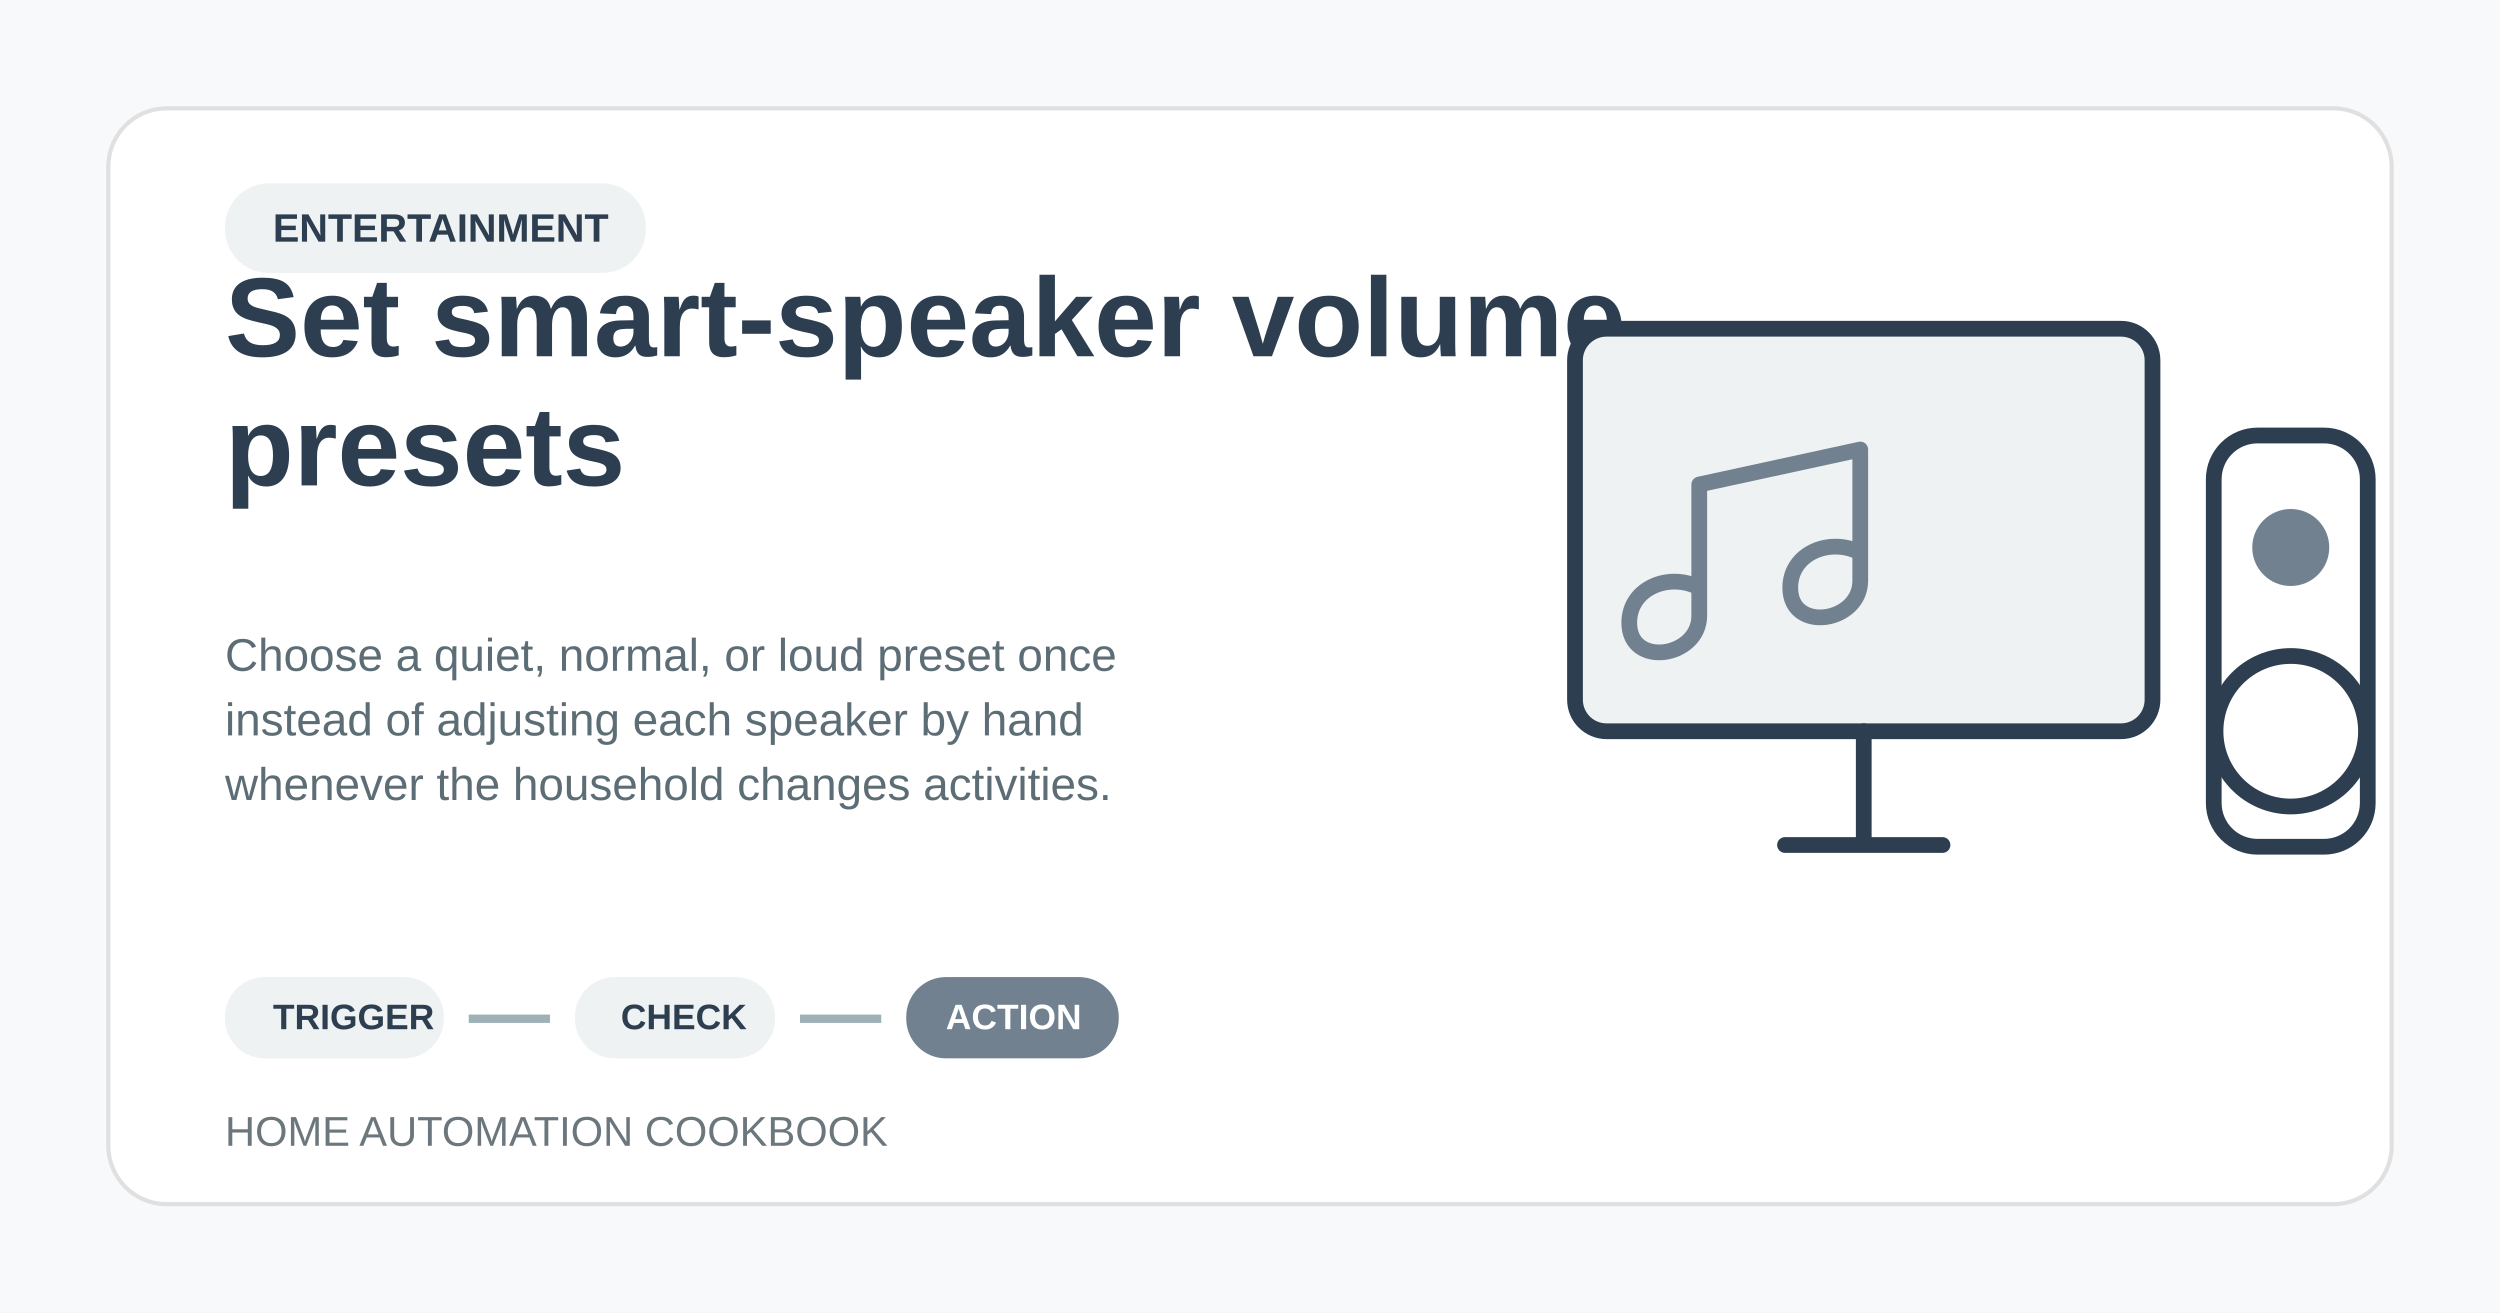
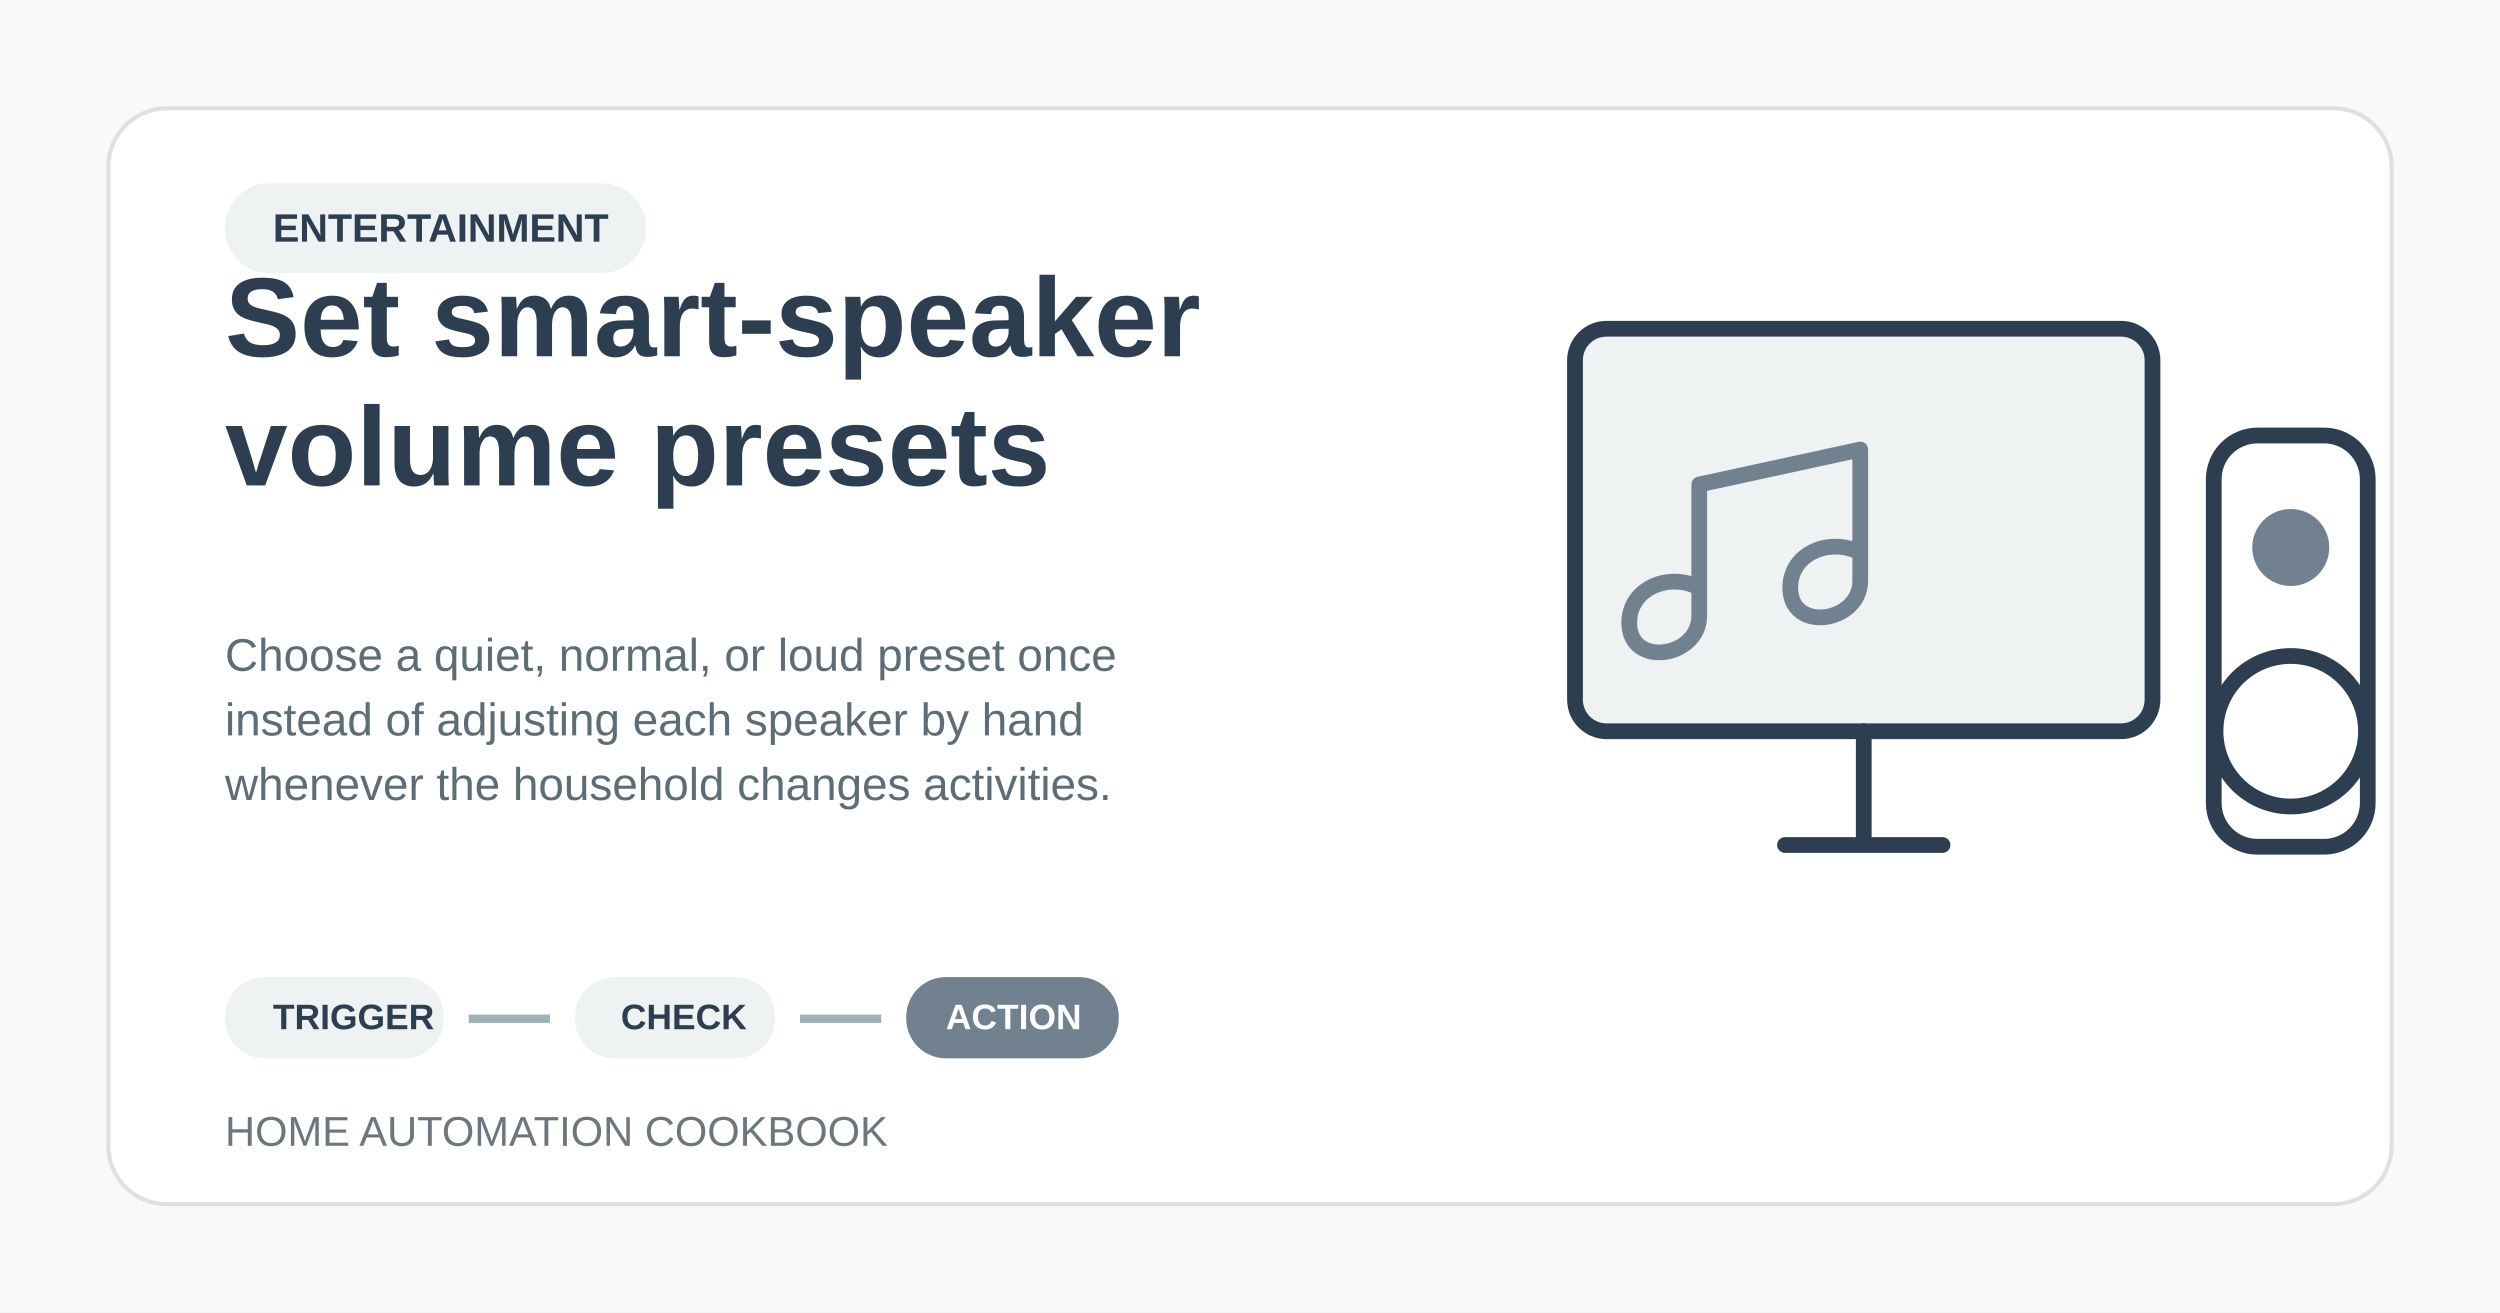
<svg xmlns="http://www.w3.org/2000/svg" width="1200" height="630" viewBox="0 0 1200 630" role="img" aria-labelledby="title desc">
  <style>
  @media (prefers-color-scheme: dark) {
    rect[fill="#f8f9fa"] { fill: #14191c; }
    rect[fill="#ffffff"], path[fill="#ffffff"] { fill: #1d2428; }
    [fill="#eef2f3"] { fill: #293238; }
    text[fill="#2c3e50"], circle[fill="#2c3e50"] { fill: #e7edef; }
    text[fill="#5d6d75"], text[fill="#6b777c"] { fill: #b7c2c6; }
    [stroke="#2c3e50"] { stroke: #d7e0e3; }
    [stroke="#9db1b6"] { stroke: #72858c; }
    [stroke="#e0e0e0"] { stroke: #3d494f; }
  }
</style>
  <rect width="1200" height="630" fill="#f8f9fa" />
  <rect x="52" y="52" width="1096" height="526" rx="28" fill="#ffffff" stroke="#e0e0e0" stroke-width="2" />
  <rect x="108" y="88" width="202" height="43" rx="21" fill="#eef2f3" />
  <text x="131" y="116" fill="#2c3e50" font-family="Segoe UI, Arial, sans-serif" font-size="19" font-weight="600">ENTERTAINMENT</text>
-   <text x="108" y="171" fill="#2c3e50" font-family="Segoe UI, Arial, sans-serif" font-size="54" font-weight="700">Set smart-speaker volume</text>
-   <text x="108" y="233" fill="#2c3e50" font-family="Segoe UI, Arial, sans-serif" font-size="54" font-weight="700">presets</text>
+   <text x="108" y="171" fill="#2c3e50" font-family="Segoe UI, Arial, sans-serif" font-size="54" font-weight="700">Set smart-speaker</text>
+   <text x="108" y="233" fill="#2c3e50" font-family="Segoe UI, Arial, sans-serif" font-size="54" font-weight="700">volume presets</text>
  <text x="108" y="322" fill="#5d6d75" font-family="Segoe UI, Arial, sans-serif" font-size="22">Choose a quiet, normal, or loud preset once</text>
  <text x="108" y="353" fill="#5d6d75" font-family="Segoe UI, Arial, sans-serif" font-size="22">instead of adjusting each speaker by hand</text>
  <text x="108" y="384" fill="#5d6d75" font-family="Segoe UI, Arial, sans-serif" font-size="22">whenever the household changes activities.</text>
  <g transform="translate(108 469)" font-family="Segoe UI, Arial, sans-serif" font-size="17" font-weight="600">
    <rect width="105" height="39" rx="19" fill="#eef2f3" />
    <text x="23" y="25" fill="#2c3e50">TRIGGER</text>
    <path d="M117 20h39" stroke="#9db1b6" stroke-width="4" />
    <rect x="168" width="96" height="39" rx="19" fill="#eef2f3" />
    <text x="190" y="25" fill="#2c3e50">CHECK</text>
    <path d="M276 20h39" stroke="#9db1b6" stroke-width="4" />
    <rect x="327" width="102" height="39" rx="19" fill="#71818f" />
    <text x="346" y="25" fill="#ffffff">ACTION</text>
  </g>
  <g transform="translate(735 120) scale(.84)" fill="none" stroke="#2c3e50" stroke-width="9" stroke-linecap="round" stroke-linejoin="round">
    <rect x="25" y="45" width="330" height="230" rx="18" fill="#eef2f3" />
    <path d="M145 340h90M190 275v65" />
    <rect x="390" y="106" width="88" height="235" rx="25" fill="#ffffff" />
    <circle cx="434" cy="170" r="22" fill="#71818f" stroke="none" />
    <circle cx="434" cy="275" r="43" />
    <path d="M96 134v75c0 24-40 30-40 4 0-20 23-29 40-20M96 134l92-20v75c0 24-40 30-40 4 0-20 23-29 40-20" stroke="#71818f" />
  </g>
  <text x="108" y="550" fill="#6b777c" font-family="Segoe UI, Arial, sans-serif" font-size="20">HOME AUTOMATION COOKBOOK</text>
</svg>
